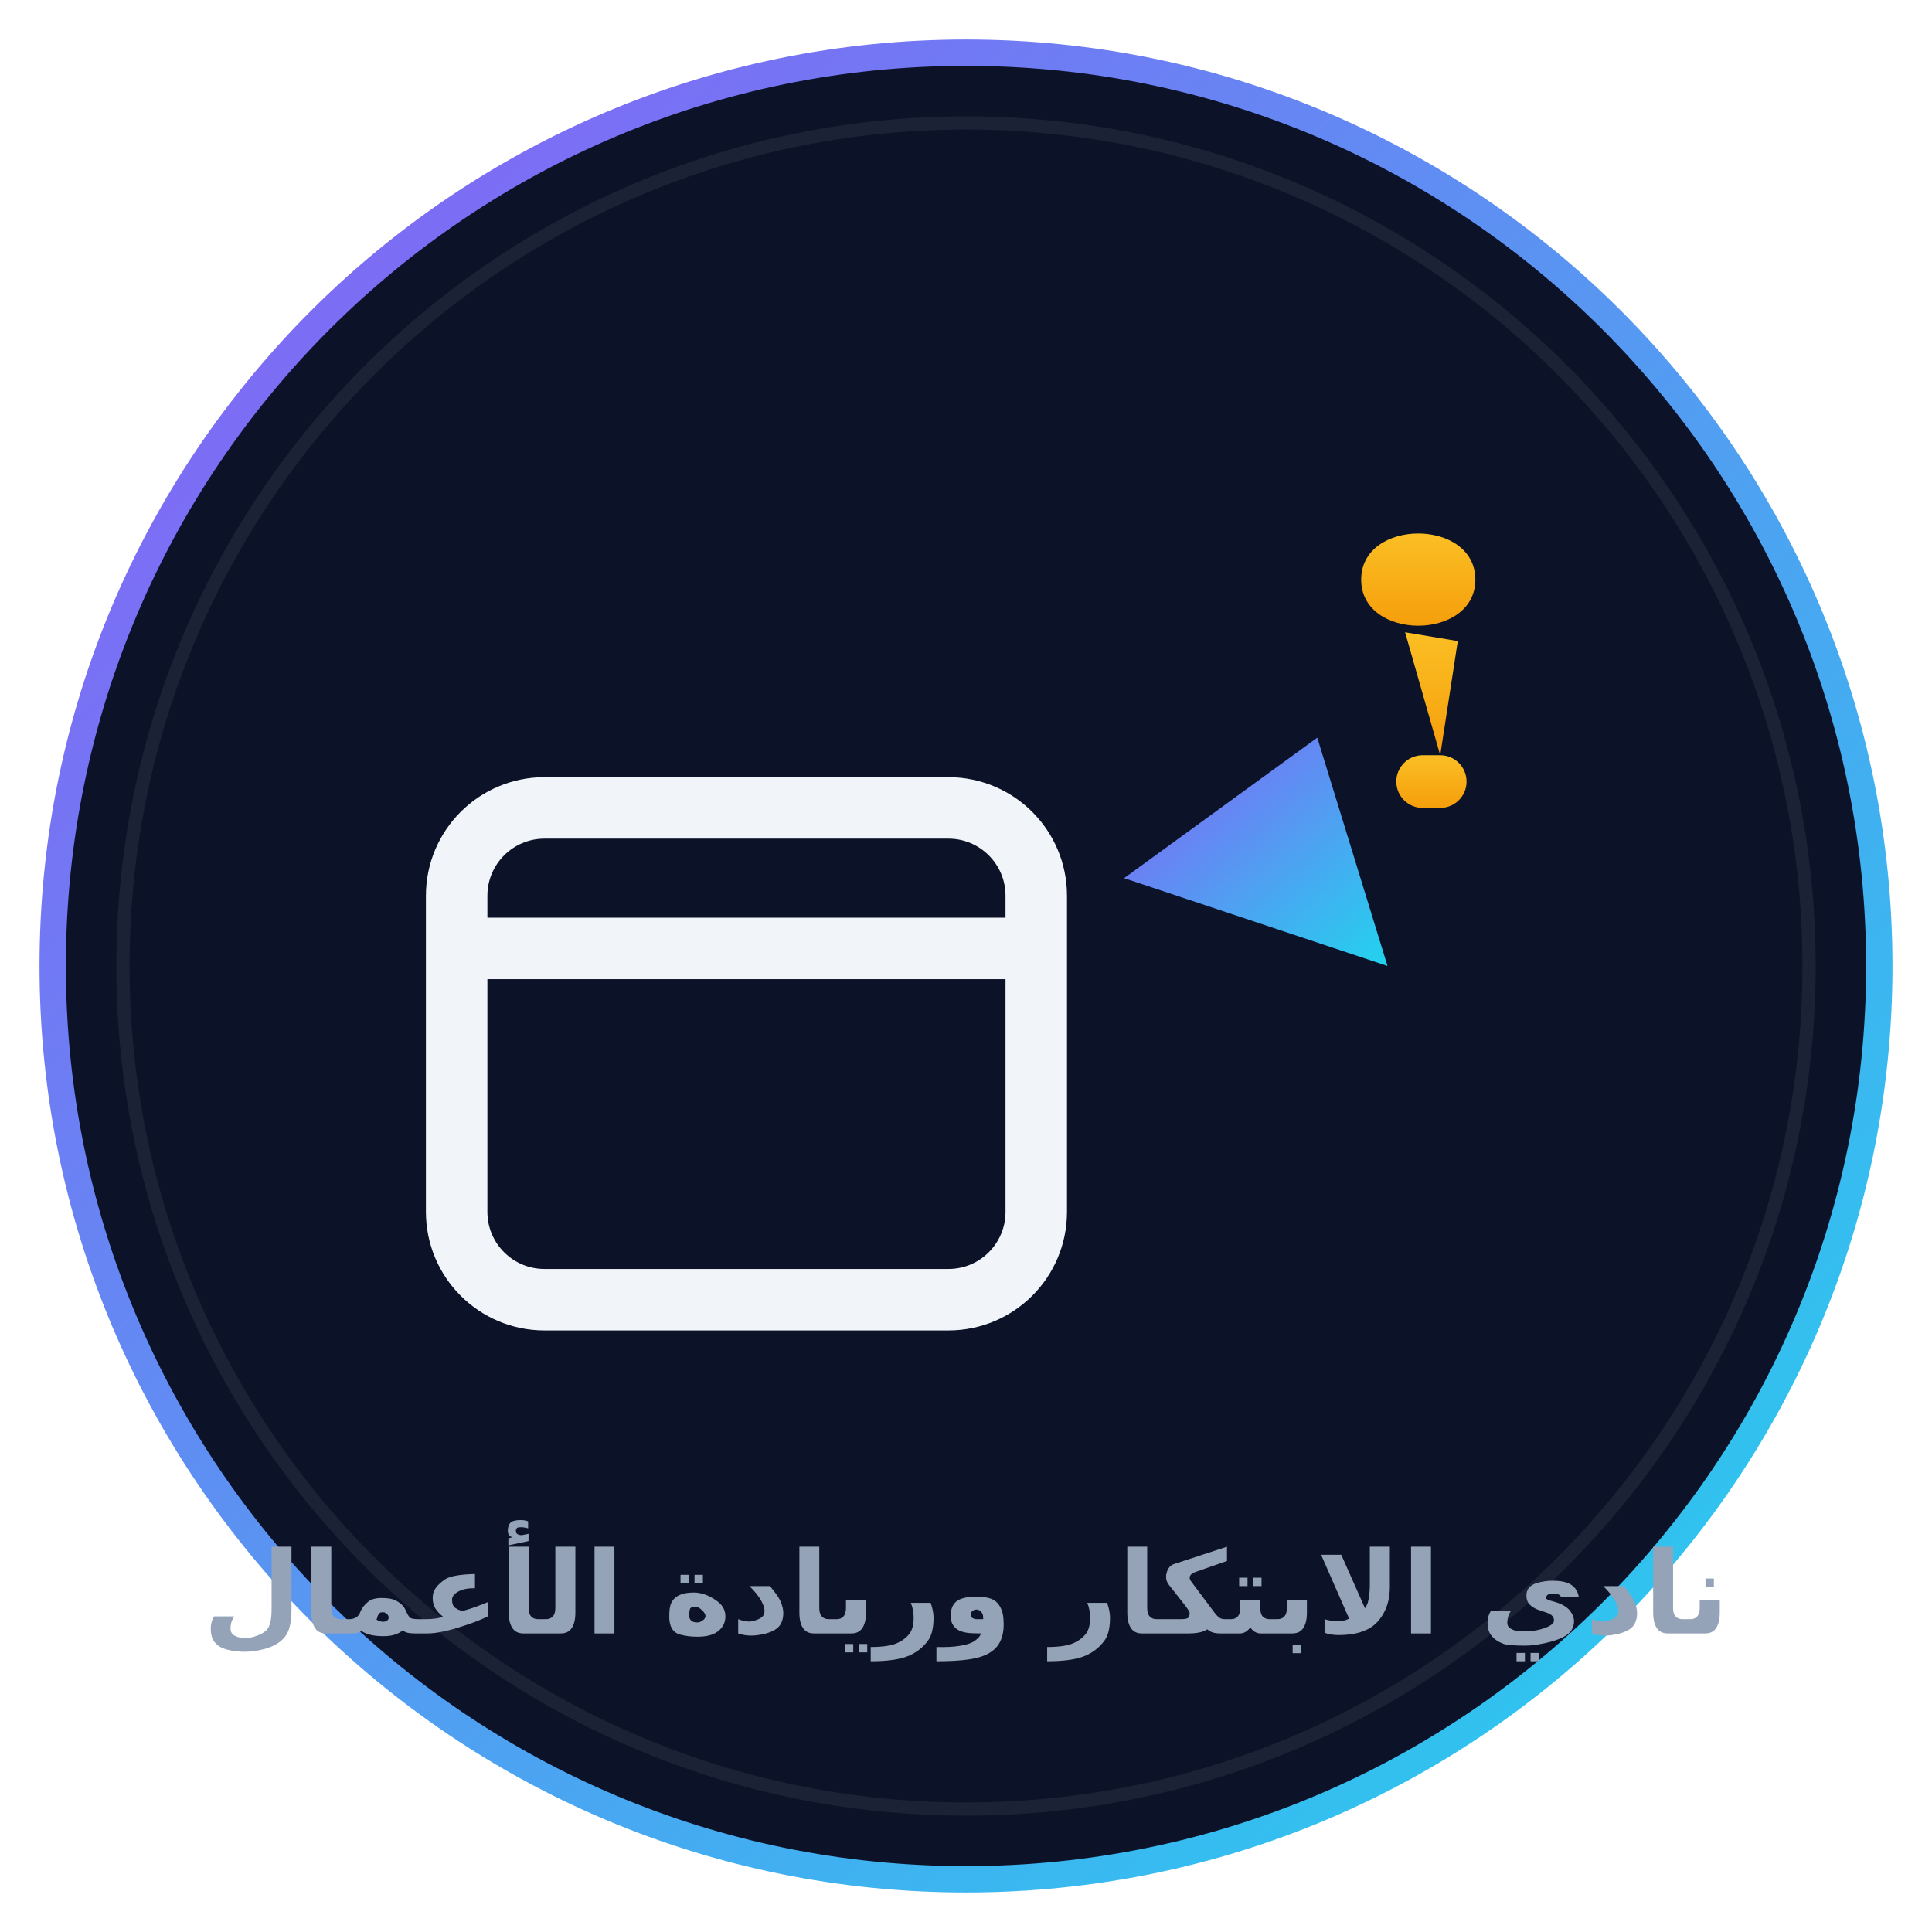
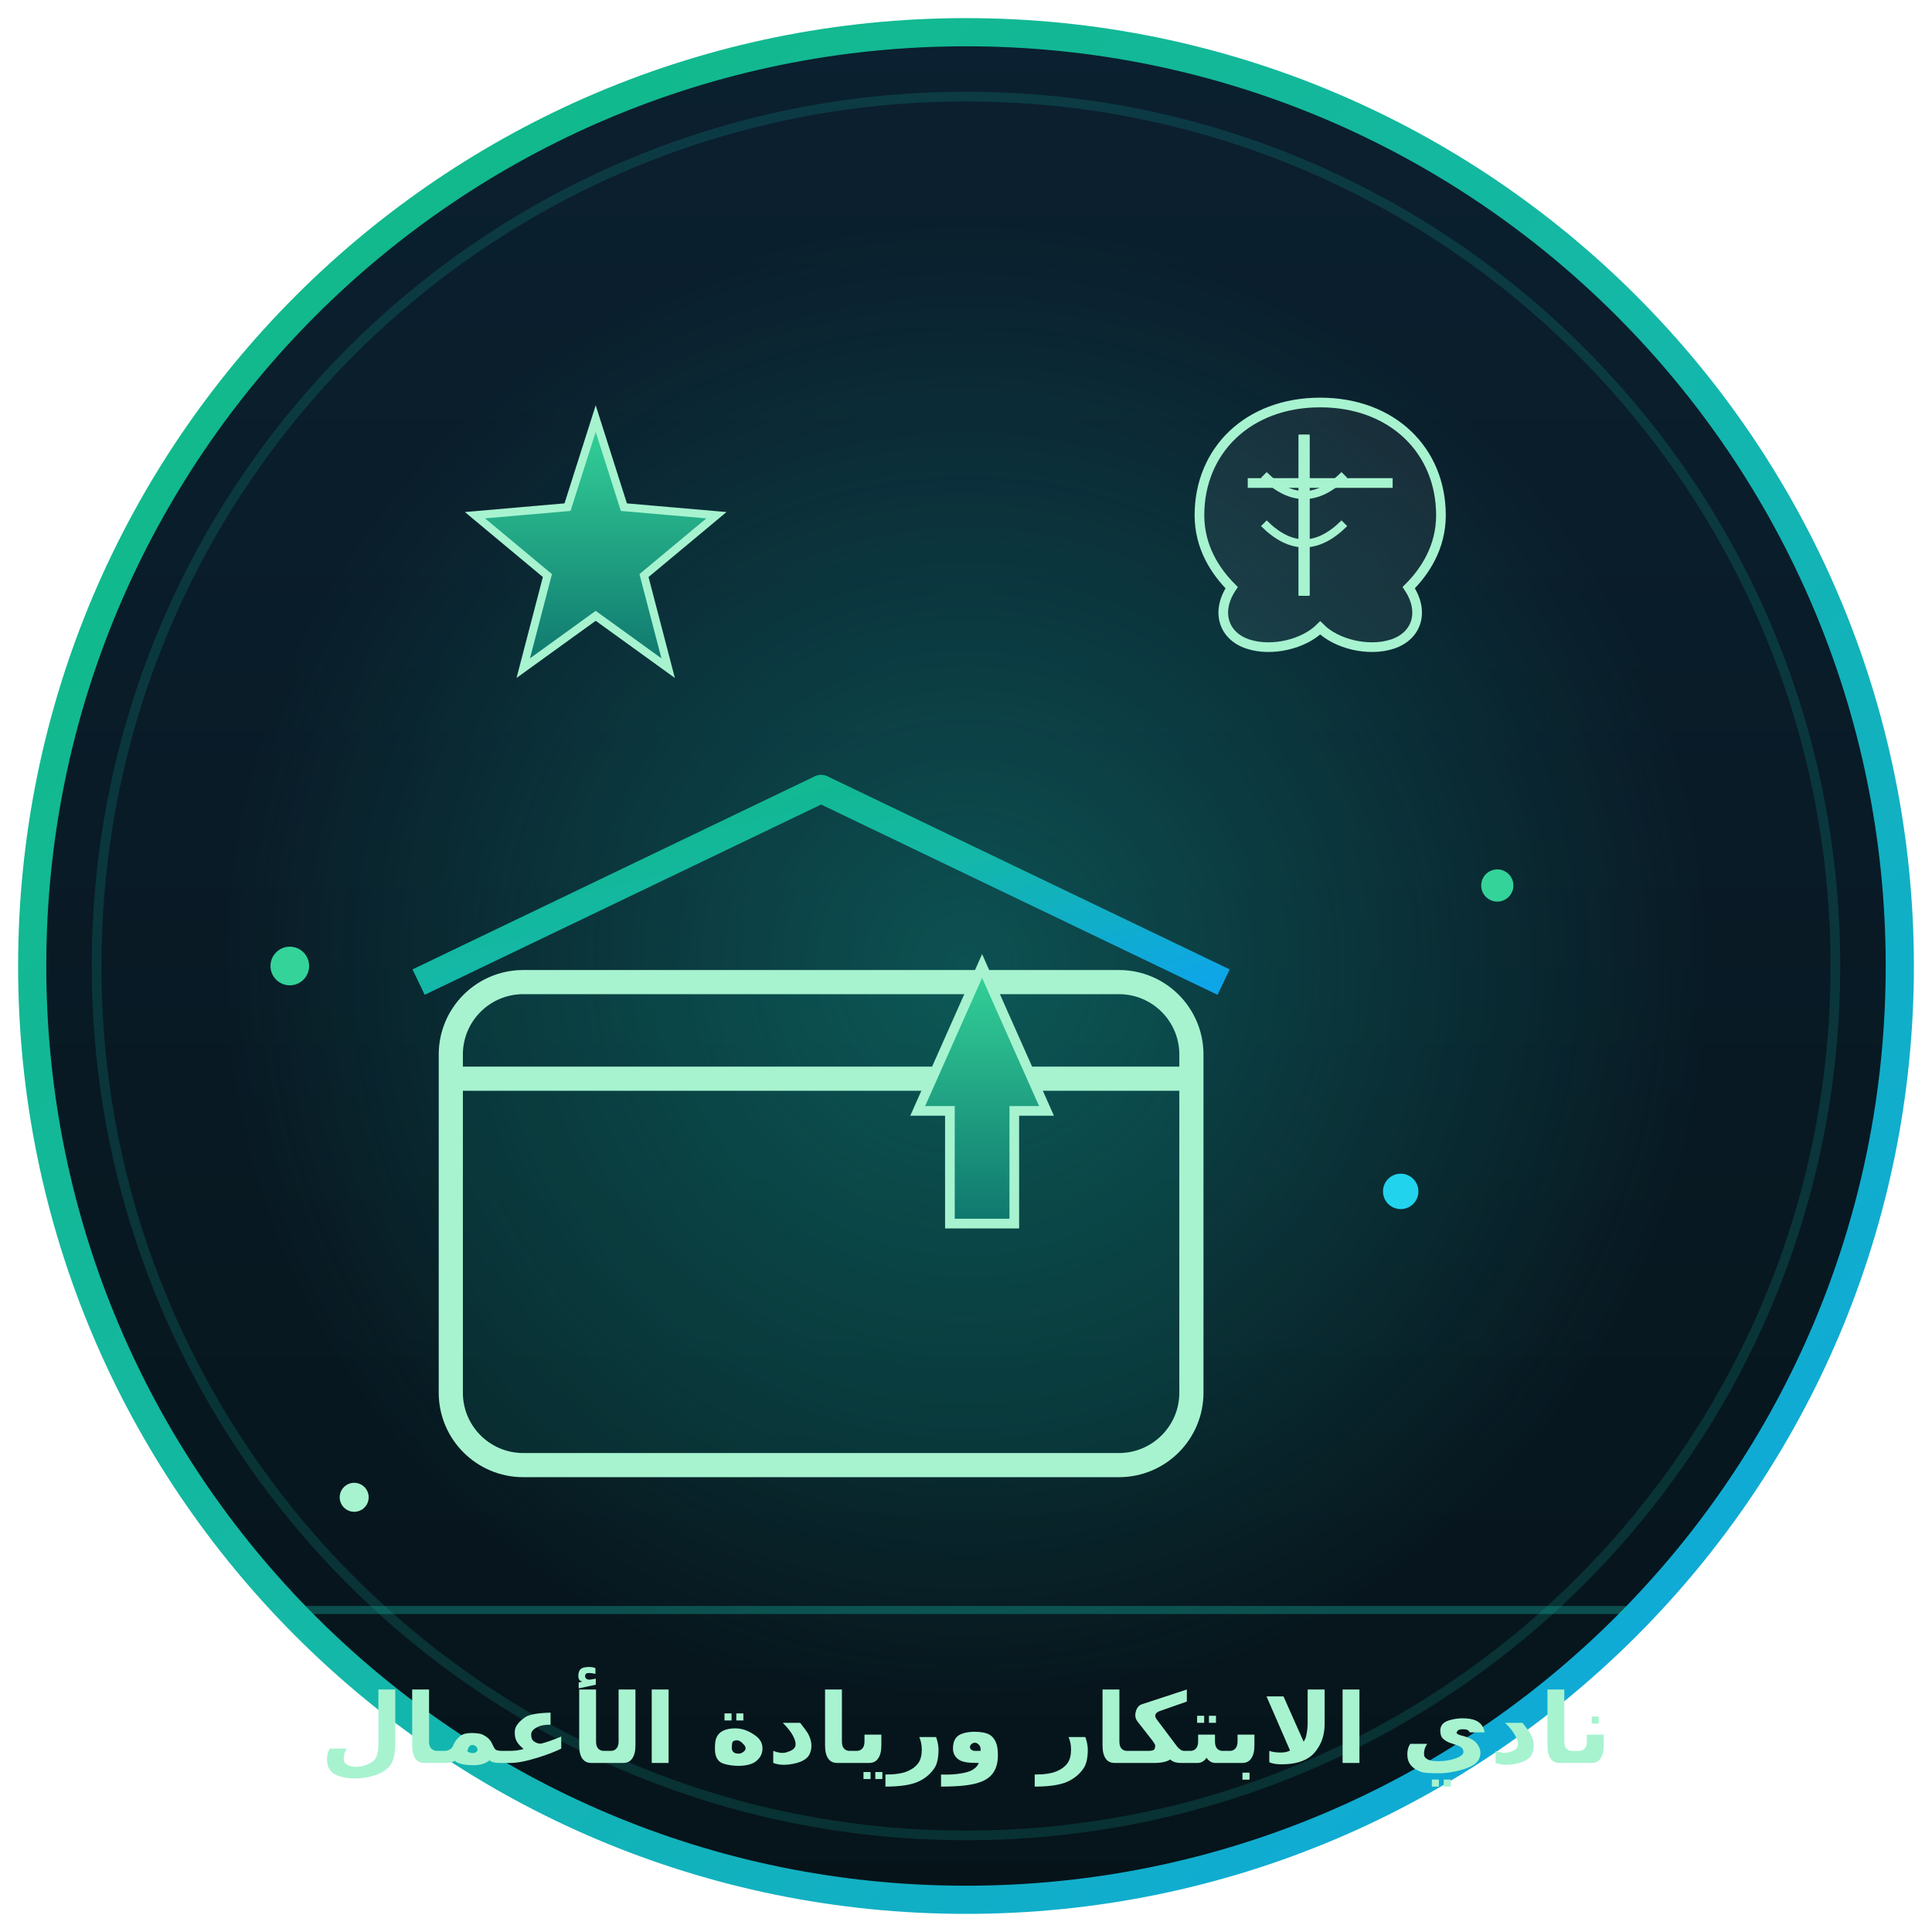
- <svg xmlns="http://www.w3.org/2000/svg" viewBox="0 0 220 220" role="img" aria-label="نادي الابتكار وريادة الأعمال">
+ <svg xmlns="http://www.w3.org/2000/svg" viewBox="0 0 240 240" role="img" aria-label="نادي الابتكار وريادة الأعمال">
  <defs>
    <linearGradient id="gb" x1="0" y1="0" x2="1" y2="1">
-       <stop offset="0" stop-color="#8B5CF6" />
-       <stop offset="1" stop-color="#22D3EE" />
+       <stop offset="0" stop-color="#10B981" />
+       <stop offset="0.5" stop-color="#14B8A6" />
+       <stop offset="1" stop-color="#0EA5E9" />
    </linearGradient>
    <linearGradient id="gg" x1="0" y1="0" x2="0" y2="1">
-       <stop offset="0" stop-color="#FBBF24" />
-       <stop offset="1" stop-color="#F59E0B" />
+       <stop offset="0" stop-color="#34D399" />
+       <stop offset="1" stop-color="#0F766E" />
    </linearGradient>
+     <linearGradient id="gd" x1="0" y1="0" x2="0" y2="1">
+       <stop offset="0" stop-color="#0B2030" />
+       <stop offset="1" stop-color="#06141A" />
+     </linearGradient>
+     <radialGradient id="glow" cx="50%" cy="50%" r="50%">
+       <stop offset="0" stop-color="#14B8A6" stop-opacity="0.35" />
+       <stop offset="1" stop-color="#14B8A6" stop-opacity="0" />
+     </radialGradient>
  </defs>
-   <circle cx="110" cy="110" r="104" fill="#0C1228" stroke="url(#gb)" stroke-width="3" />
-   <circle cx="110" cy="110" r="96" fill="none" stroke="rgba(255,255,255,0.07)" stroke-width="1.5" />
+   <circle cx="120" cy="120" r="116" fill="url(#gd)" stroke="url(#gb)" stroke-width="3.5" />
+   <circle cx="120" cy="120" r="108" fill="none" stroke="rgba(20,184,166,0.18)" stroke-width="1.2" />
+   <circle cx="120" cy="120" r="92" fill="url(#glow)" />
+   <g transform="translate(58,52)">
+     <path d="M16 0 L19.5 11 L31 12 L22 19.5 L25 31 L16 24.5 L7 31 L10 19.5 L1 12 L12.5 11 Z" fill="url(#gg)" stroke="#A7F3D0" stroke-width="1" />
+   </g>
+   <g transform="translate(146,46)" fill="url(#gb)">
+     <path d="M18 4 C9 4 3 10 3 18 C3 22 5 25 7 27 C5 30 6 33 9 34 C12 35 16 34 18 32 C20 34 24 35 27 34 C30 33 31 30 29 27 C31 25 33 22 33 18 C33 10 27 4 18 4 Z M16 8 L16 28 M9 14 L27 14" stroke="#A7F3D0" stroke-width="1.2" fill="rgba(255,255,255,0.06)" />
+     <path d="M16 8 L16 28" stroke="#A7F3D0" stroke-width="1.4" fill="none" />
+     <path d="M11 13 Q16 18 21 13" stroke="#A7F3D0" stroke-width="1" fill="none" />
+     <path d="M11 19 Q16 24 21 19" stroke="#A7F3D0" stroke-width="1" fill="none" />
+   </g>
+   <g transform="translate(56,108)">
+     <rect x="0" y="14" width="92" height="60" rx="9" fill="rgba(15,118,110,0.18)" stroke="#A7F3D0" stroke-width="3" />
+     <path d="M0 26 L92 26" stroke="#A7F3D0" stroke-width="3" />
+     <path d="M-4 14 L46 -10 L96 14" fill="none" stroke="url(#gb)" stroke-width="3.5" stroke-linejoin="round" />
+     <g transform="translate(58,8)">
+       <path d="M0 22 L8 4 L16 22 L12 22 L12 36 L4 36 L4 22 Z" fill="url(#gg)" stroke="#A7F3D0" stroke-width="1.2" />
+     </g>
+   </g>
  <g>
-     <rect x="52" y="92" width="66" height="56" rx="10" fill="none" stroke="#F1F5F9" stroke-width="7" />
-     <path d="M52 108 L118 108" stroke="#F1F5F9" stroke-width="7" />
+     <circle cx="36" cy="120" r="2.4" fill="#34D399" />
+     <circle cx="174" cy="148" r="2.2" fill="#22D3EE" />
+     <circle cx="44" cy="186" r="1.8" fill="#A7F3D0" />
+     <circle cx="186" cy="110" r="2" fill="#34D399" />
  </g>
-   <g fill="url(#gb)">
-     <path d="M128 100 l22 -16 8 26 z" />
-   </g>
-   <g fill="url(#gg)">
-     <path d="M155 66 c0 -7 13 -7 13 0 s-13 7 -13 0z" />
-     <path d="M160 72 l4 14 2 -13z" />
-     <rect x="159" y="86" width="8" height="6" rx="3" />
-   </g>
-   <text x="110" y="186" text-anchor="middle" font-family="Tahoma, Arial" font-size="13" font-weight="bold" fill="#94A3B8">نادي الابتكار وريادة الأعمال</text>
+   <line x1="38" y1="200" x2="202" y2="200" stroke="rgba(20,184,166,0.35)" stroke-width="1" />
+   <text x="120" y="219" text-anchor="middle" font-family="Tajawal, Tahoma, Arial, sans-serif" font-size="12" font-weight="800" fill="#A7F3D0">نادي الابتكار وريادة الأعمال</text>
</svg>
